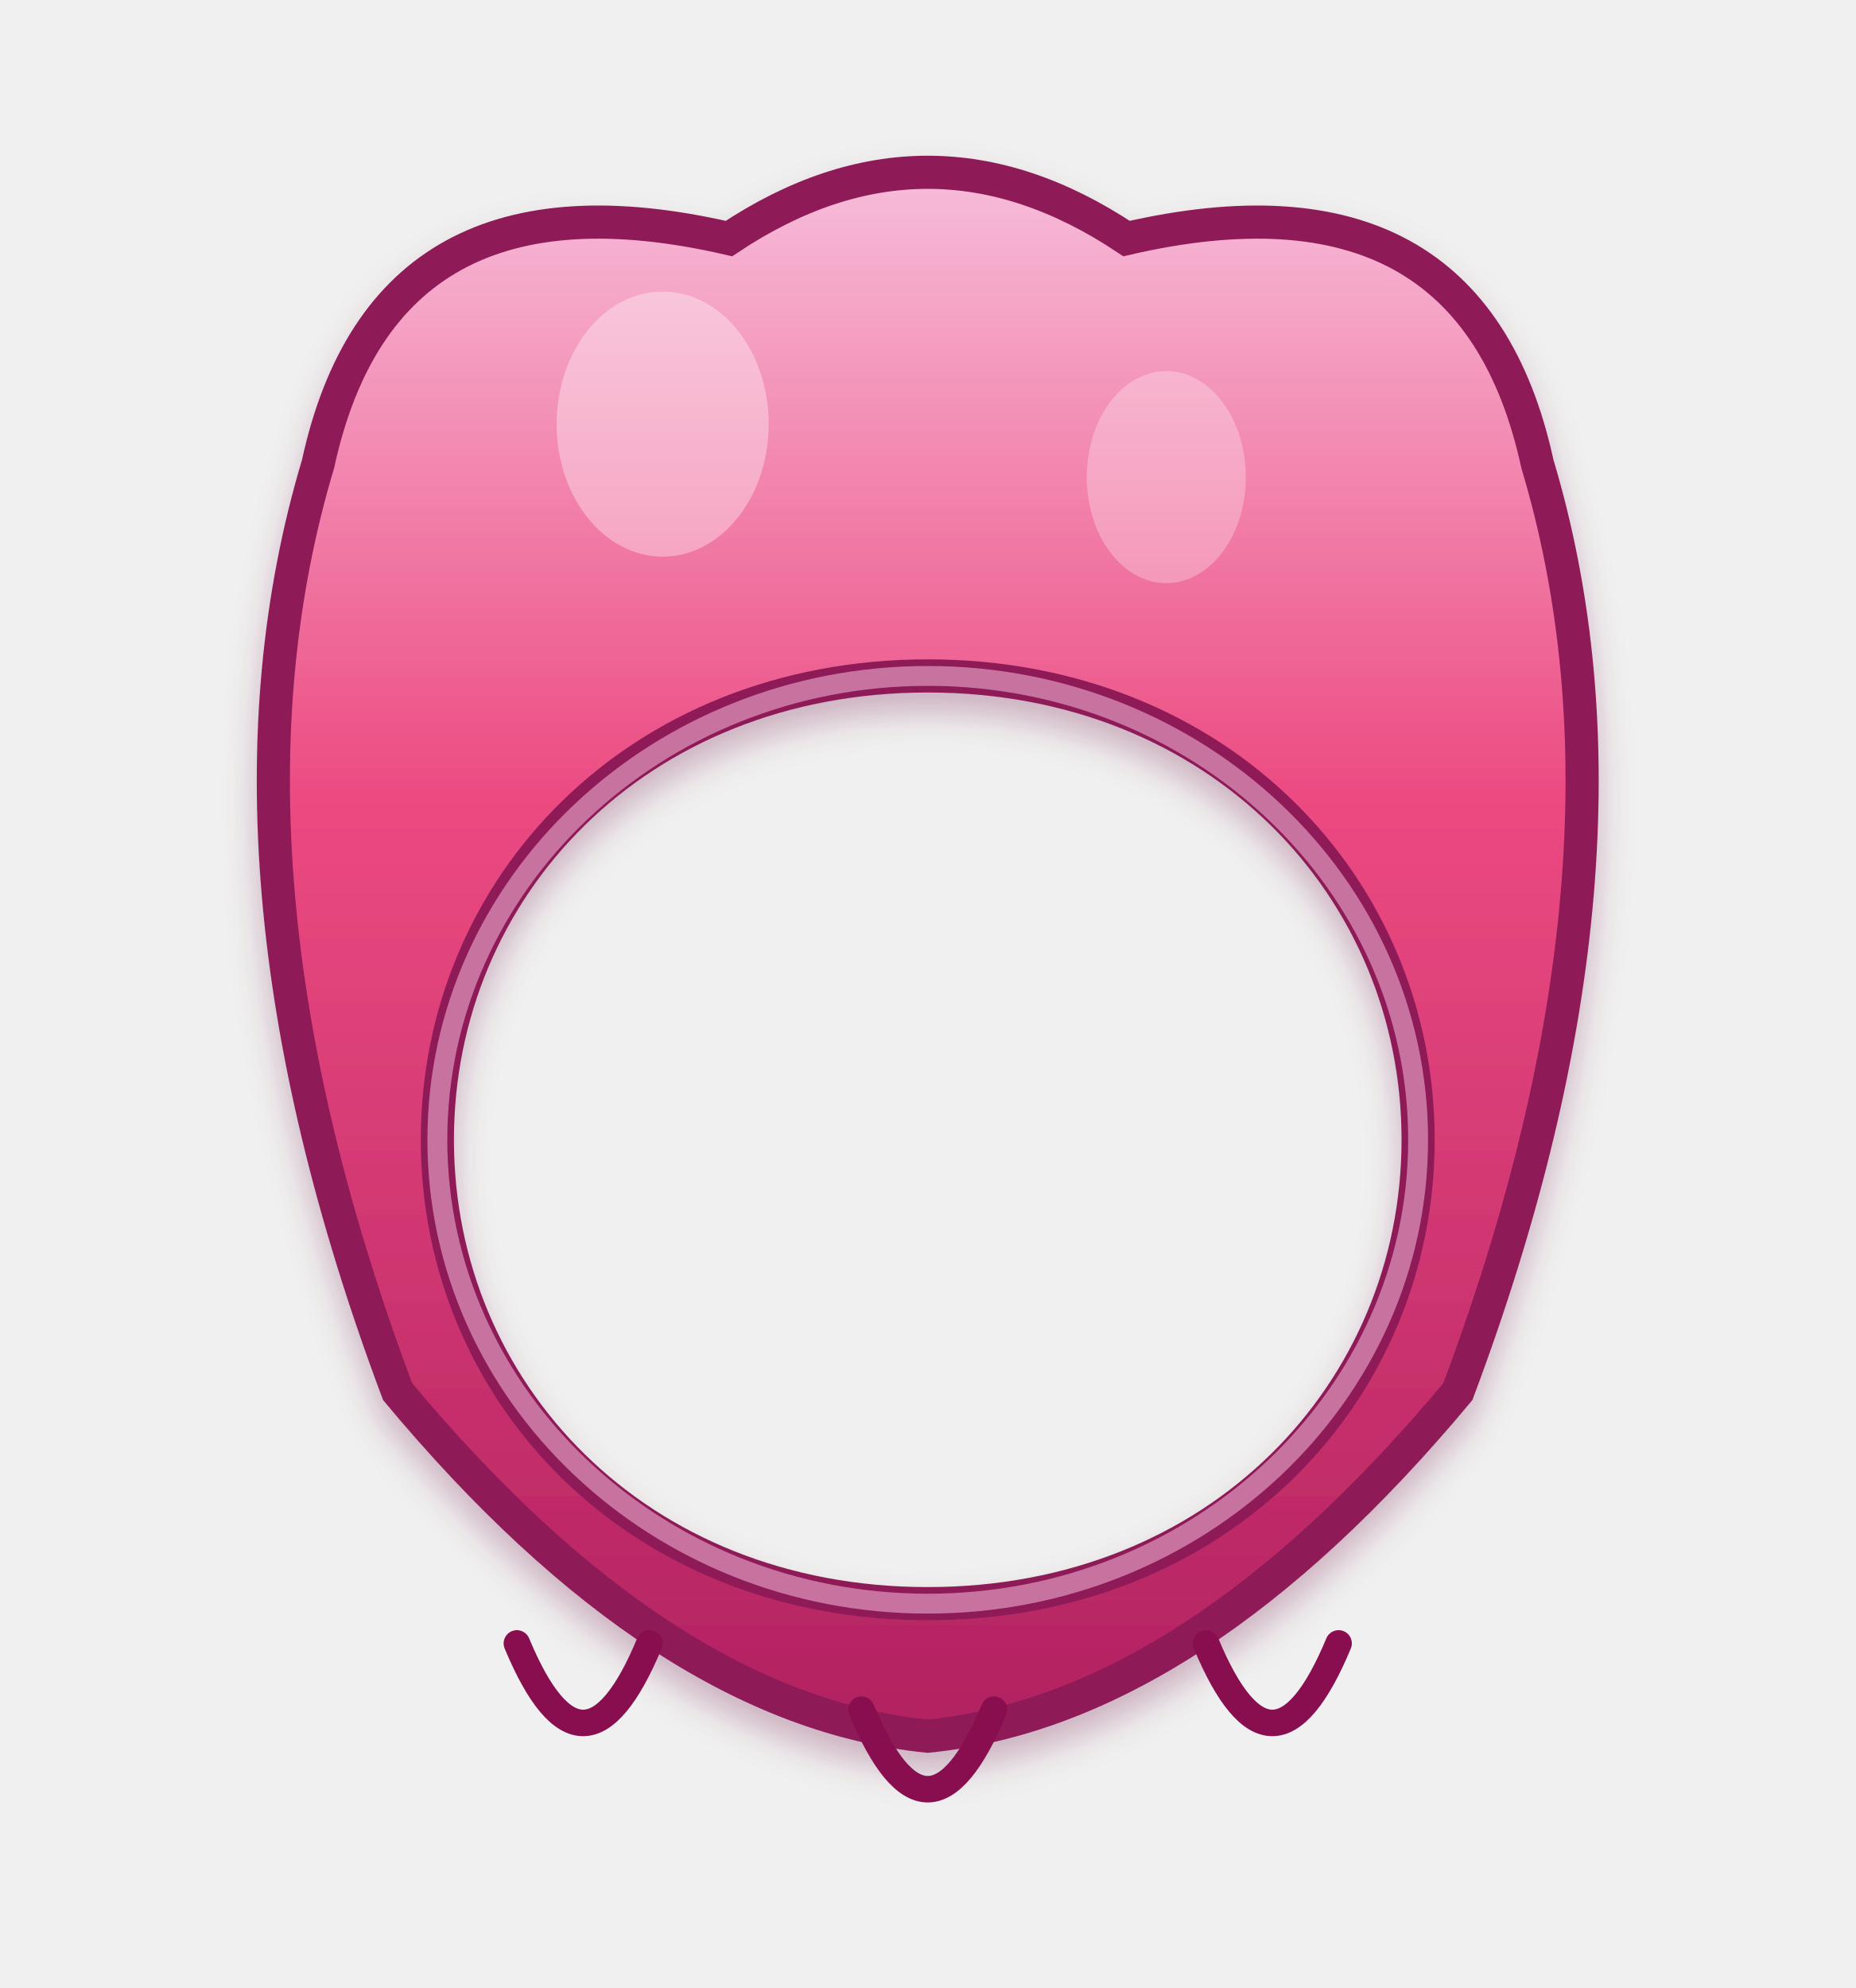
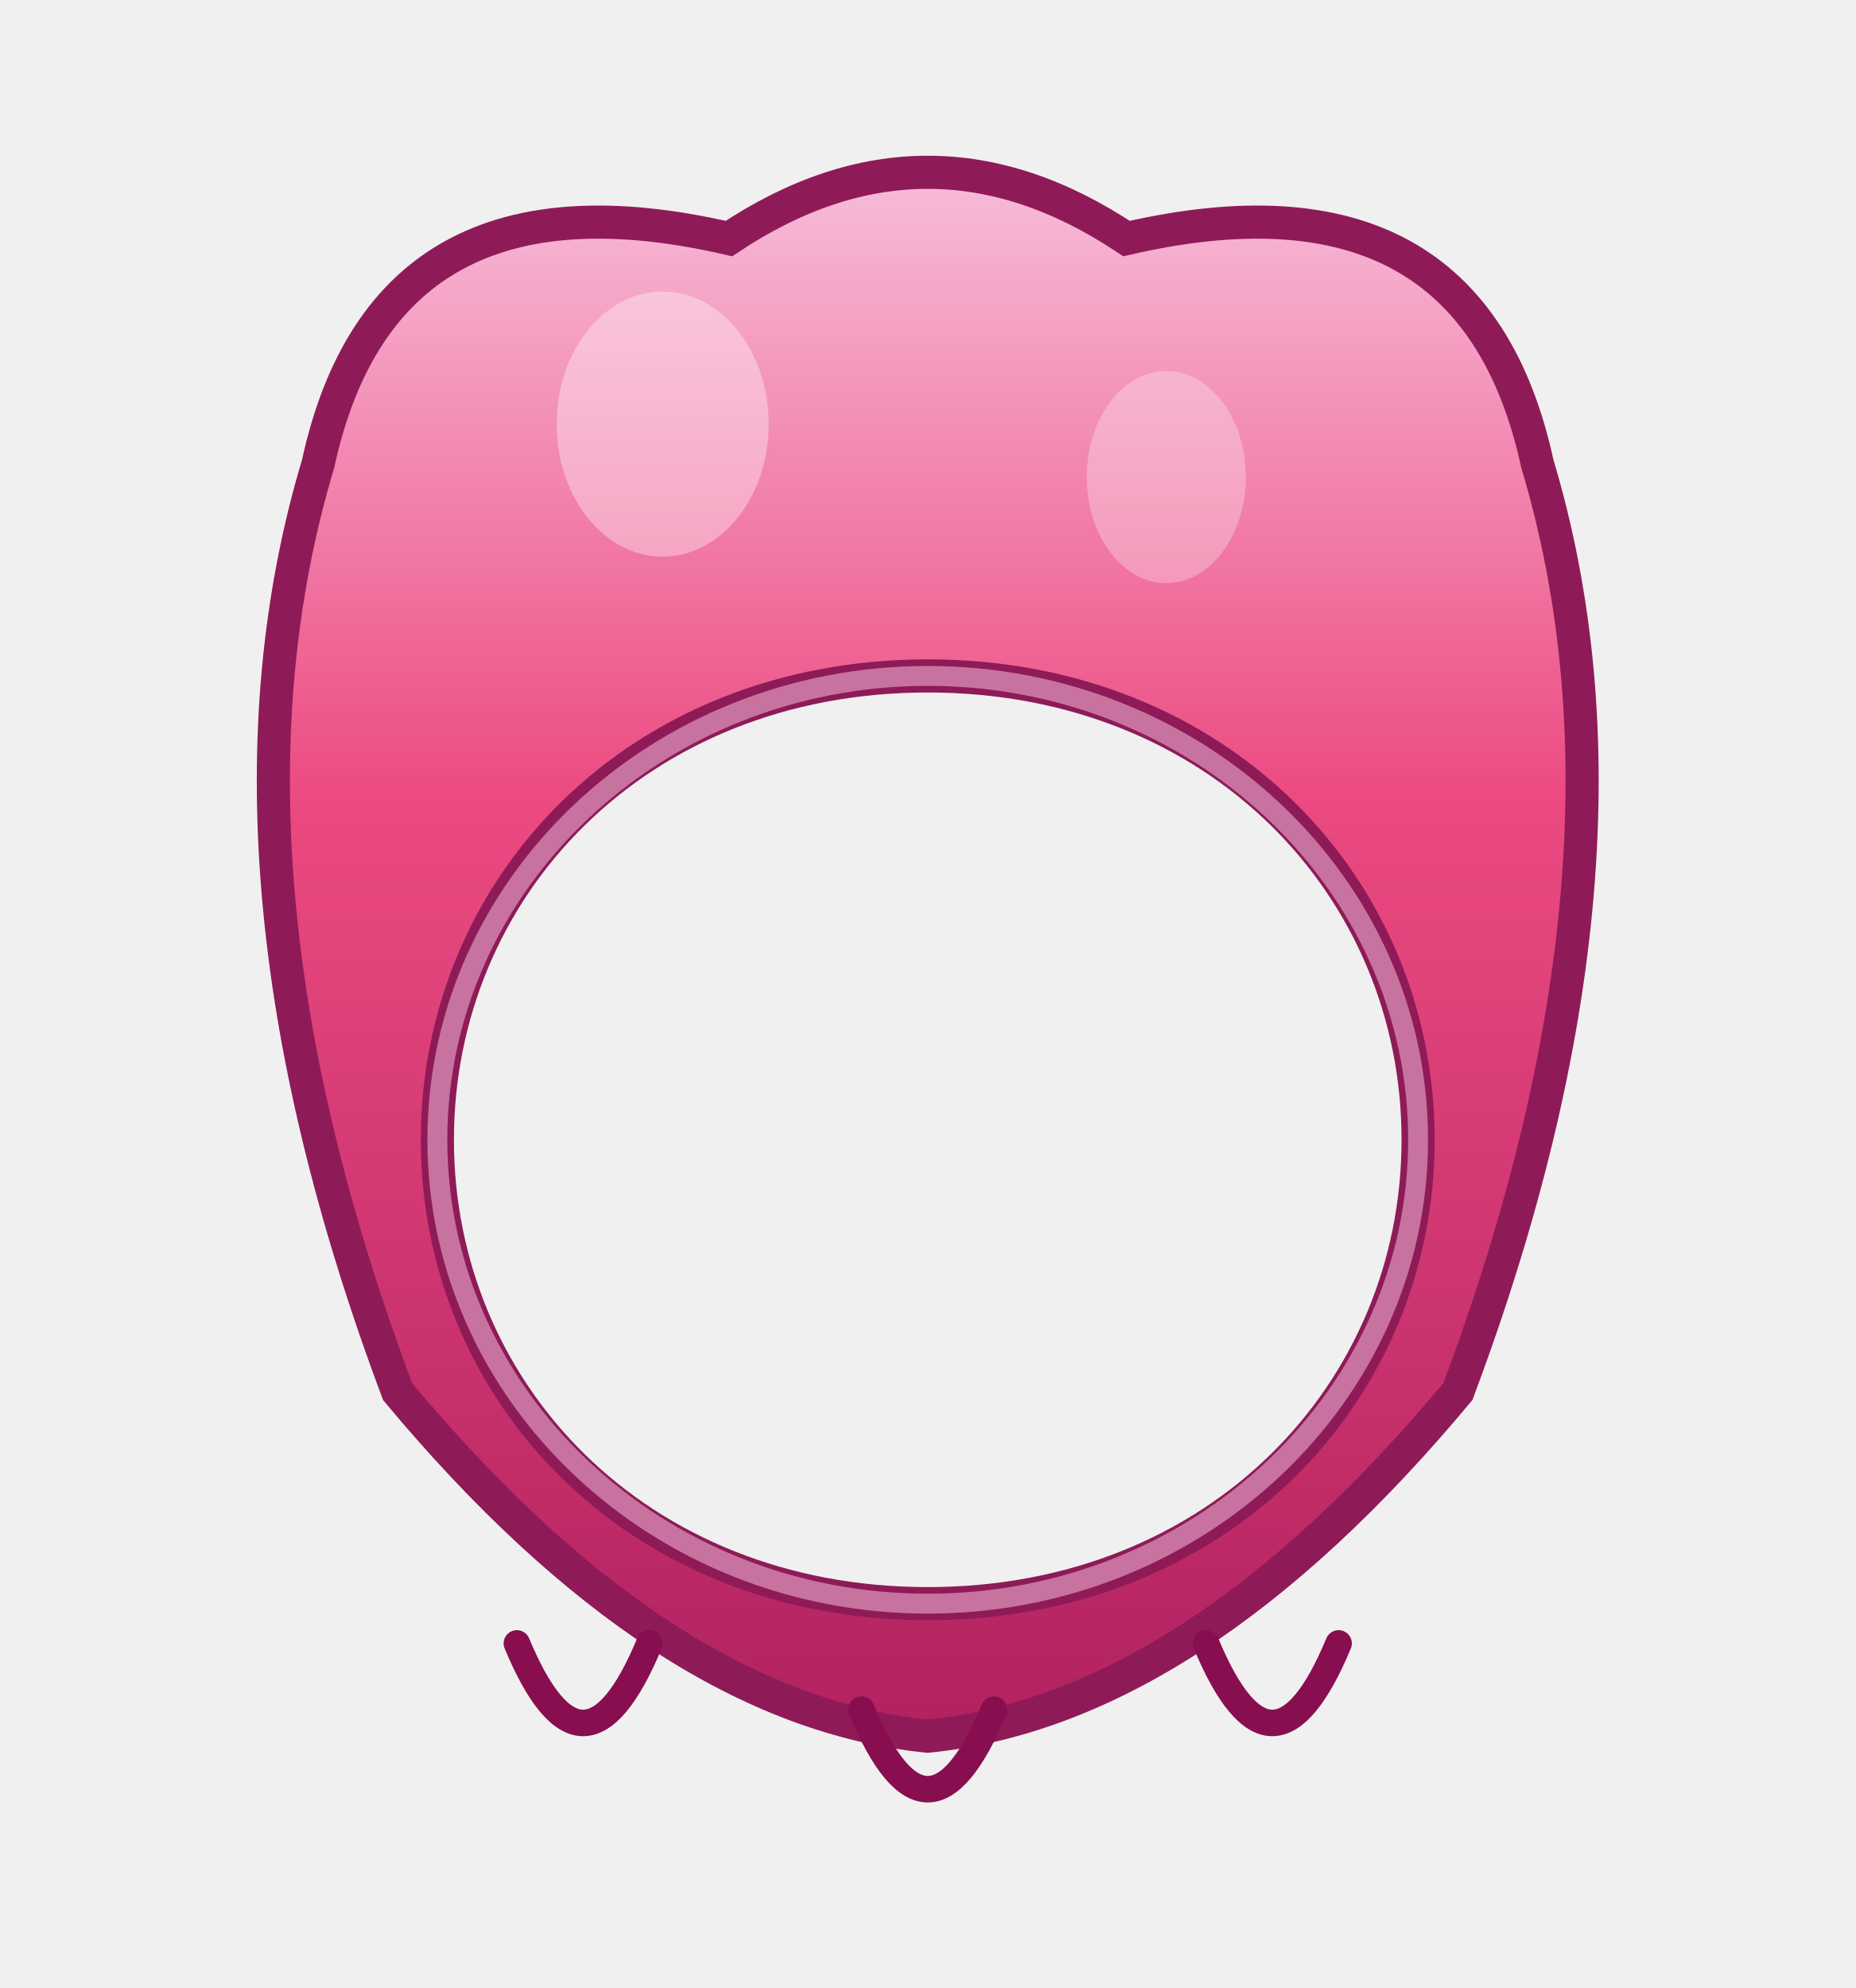
<svg xmlns="http://www.w3.org/2000/svg" viewBox="0 0 280 300" width="280" height="300">
  <defs>
    <linearGradient id="jeBody" x1="0" y1="0" x2="0" y2="1">
      <stop offset="0%" stop-color="#F8BBD9" />
      <stop offset="40%" stop-color="#EC407A" />
      <stop offset="100%" stop-color="#AD1457" />
    </linearGradient>
-     <filter id="jeSoft" x="-20%" y="-20%" width="140%" height="140%">
-       <feDropShadow dx="0" dy="3" stdDeviation="2.5" flood-color="#6A0F3A" flood-opacity="0.28" />
-     </filter>
  </defs>
-   <path fill="url(#jeBody)" fill-rule="evenodd" stroke="#880E4F" stroke-width="5" filter="url(#jeSoft)" opacity="0.94" d="     M48 70 Q58 24 110 36 Q140 16 170 36 Q222 24 232 70 Q250 130 220 210 Q180 258 140 262 Q100 258 60 210 Q30 130 48 70 Z     M140 102c-44 0-74 32-74 70s30 70 74 70 74-32 74-70-30-70-74-70z" />
+   <path fill="url(#jeBody)" fill-rule="evenodd" stroke="#880E4F" stroke-width="5" opacity="0.94" d="     M48 70 Q58 24 110 36 Q140 16 170 36 Q222 24 232 70 Q250 130 220 210 Q180 258 140 262 Q100 258 60 210 Q30 130 48 70 Z     M140 102c-44 0-74 32-74 70s30 70 74 70 74-32 74-70-30-70-74-70z" />
  <ellipse cx="100" cy="64" rx="16" ry="20" fill="#FFFFFF" opacity="0.35" />
  <ellipse cx="176" cy="72" rx="12" ry="16" fill="#FFFFFF" opacity="0.28" />
  <path d="M78 248 Q88 272 98 248" fill="none" stroke="#880E4F" stroke-width="4" stroke-linecap="round" />
  <path d="M130 258 Q140 282 150 258" fill="none" stroke="#880E4F" stroke-width="4" stroke-linecap="round" />
  <path d="M182 248 Q192 272 202 248" fill="none" stroke="#880E4F" stroke-width="4" stroke-linecap="round" />
  <ellipse cx="140" cy="172" rx="74" ry="70" fill="none" stroke="#F8BBD9" stroke-width="3" opacity="0.55" />
</svg>
